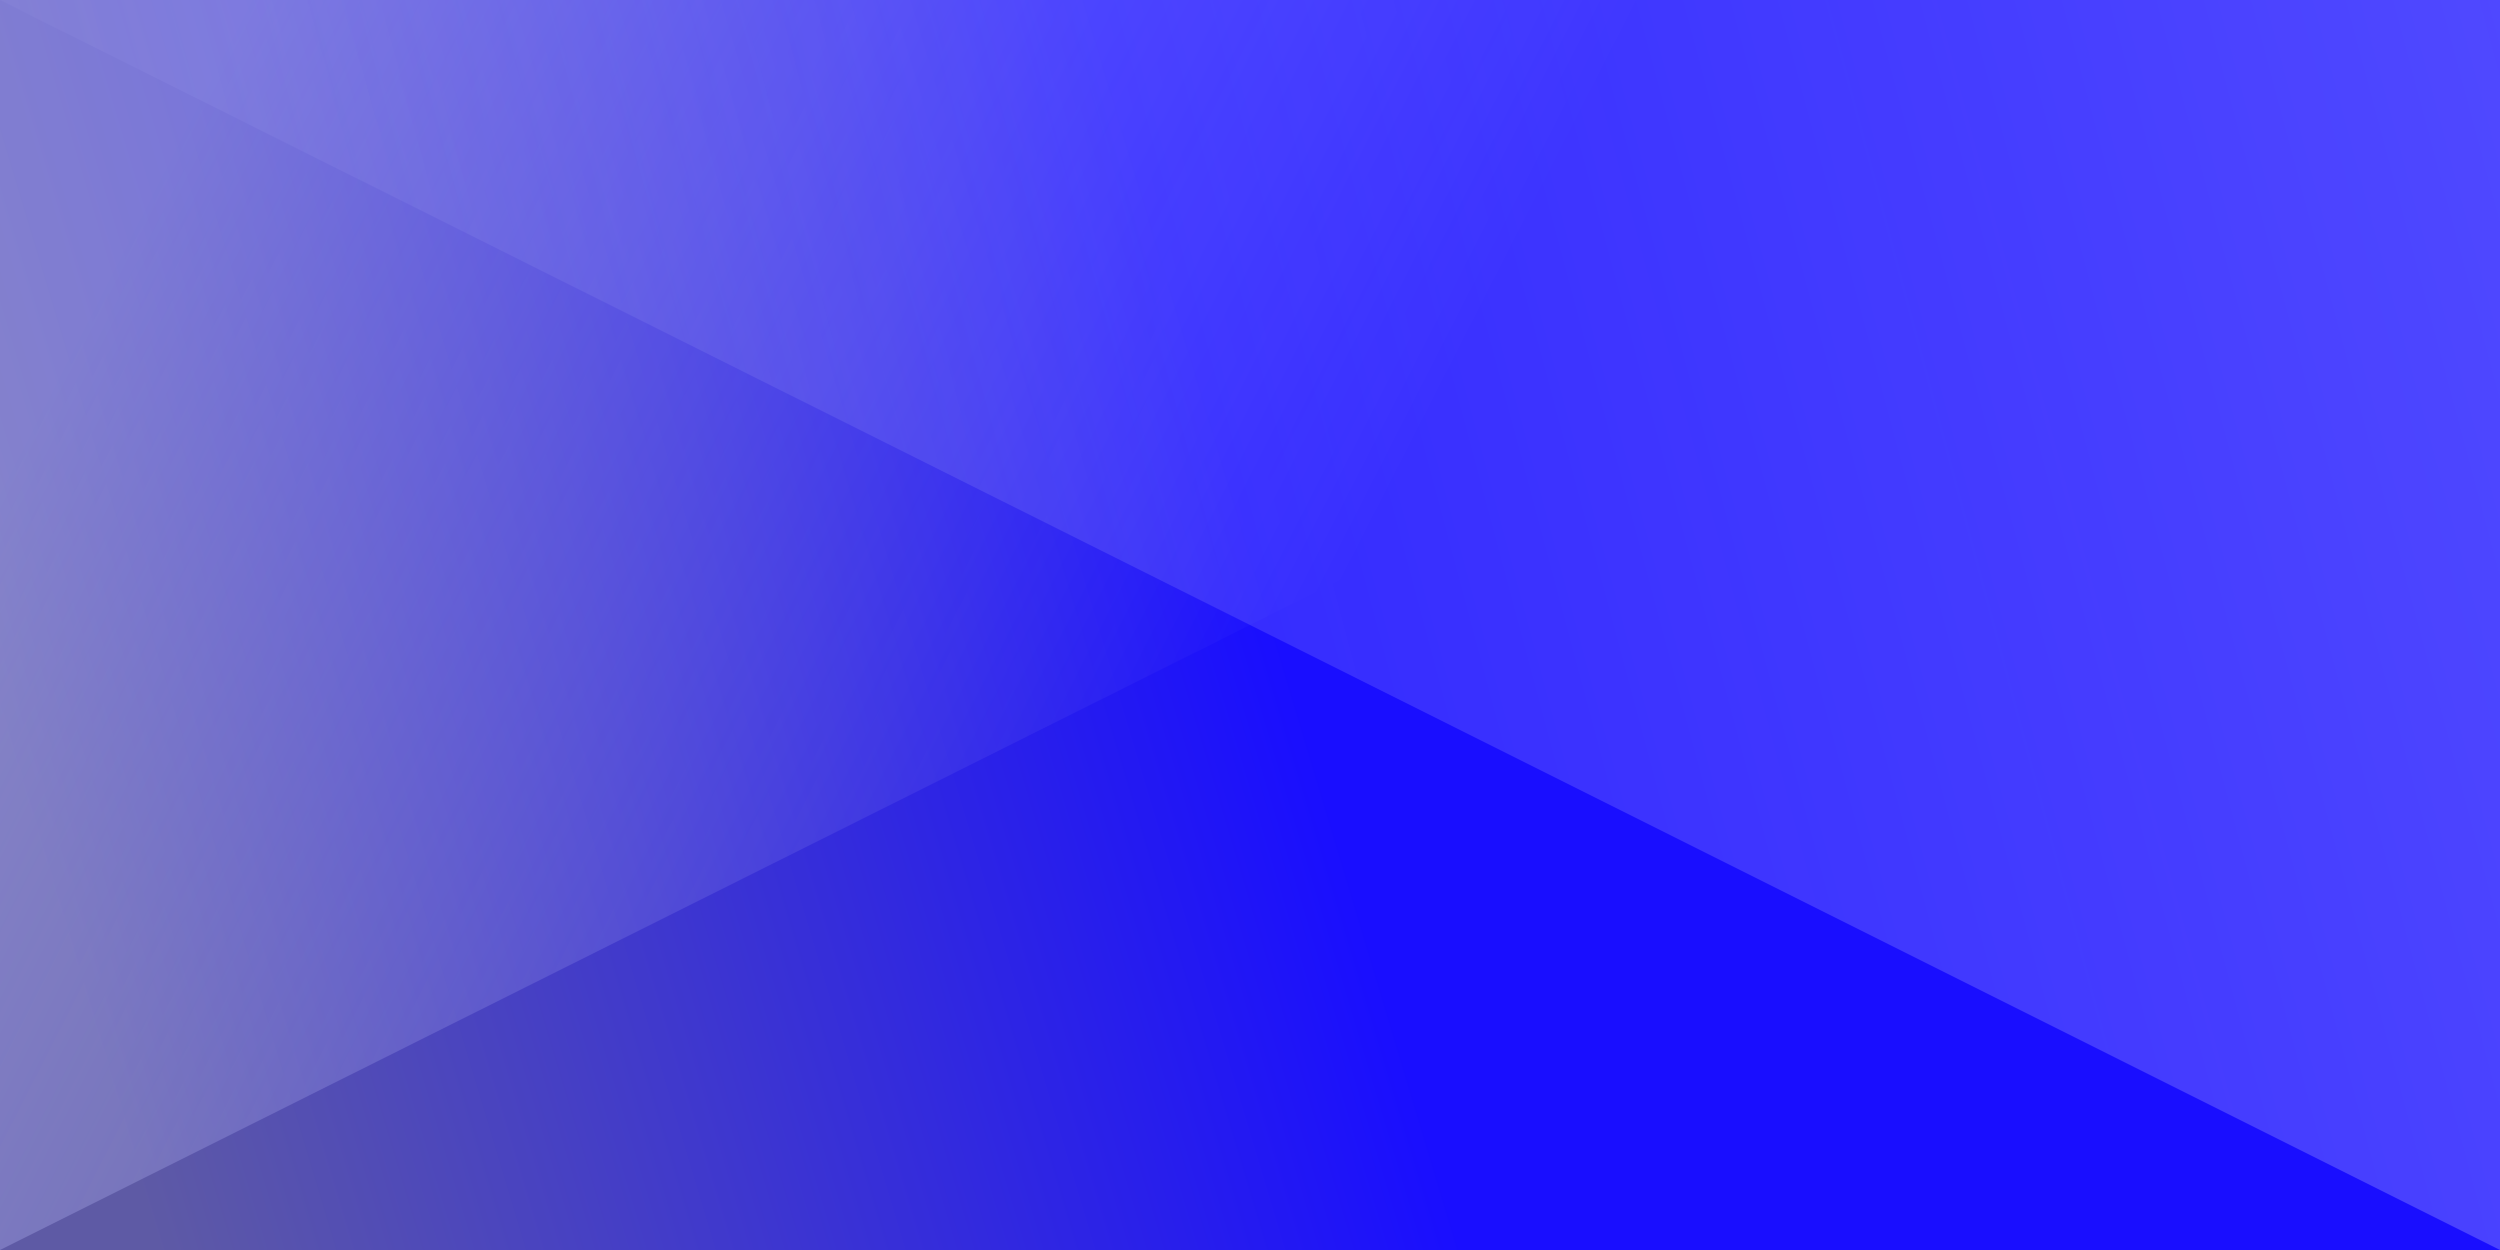
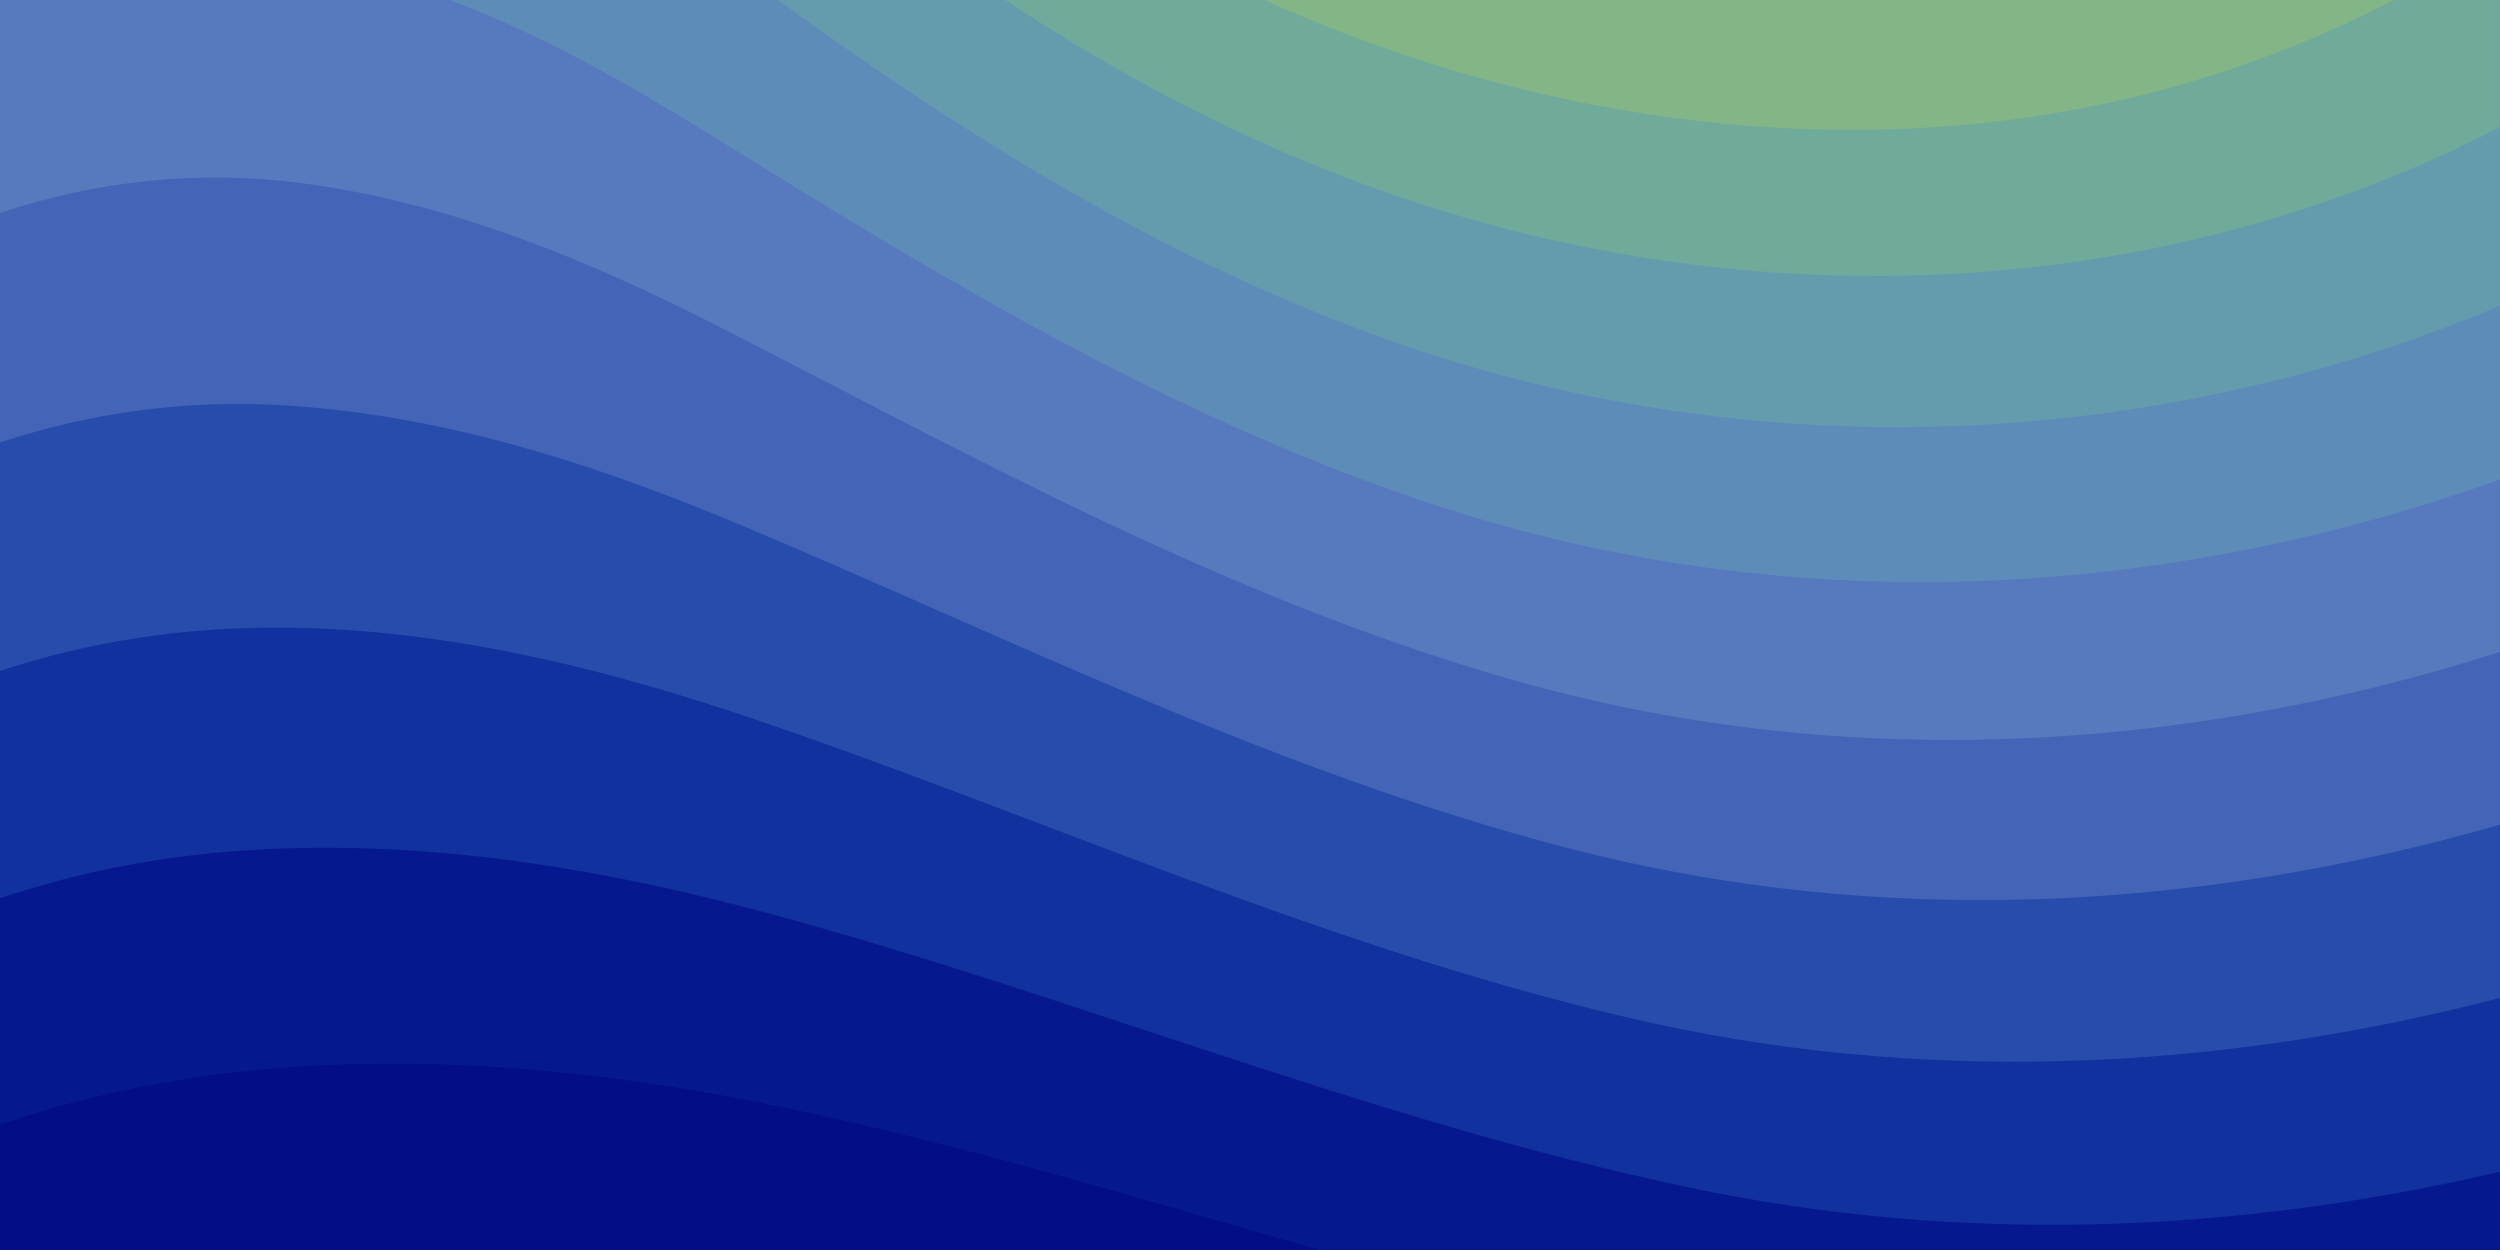
- <svg xmlns="http://www.w3.org/2000/svg" width="100%" height="100%" viewBox="0 0 2 1">
-   <rect fill="#5E5AA5" width="2" height="1" />
-   <defs>
-     <linearGradient id="a" gradientUnits="userSpaceOnUse" x1="0" x2="0" y1="0" y2="1" gradientTransform="rotate(253,0.5,0.5)">
-       <stop offset="0" stop-color="#5E5AA5" />
-       <stop offset="1" stop-color="#190EFF" />
-     </linearGradient>
-     <linearGradient id="b" gradientUnits="userSpaceOnUse" x1="0" y1="0" x2="0" y2="1" gradientTransform="rotate(117,0.5,0.5)">
-       <stop offset="0" stop-color="#C2C3FF" stop-opacity="0" />
-       <stop offset="1" stop-color="#C2C3FF" stop-opacity="1" />
-     </linearGradient>
-     <linearGradient id="c" gradientUnits="userSpaceOnUse" x1="0" y1="0" x2="2" y2="2" gradientTransform="rotate(300,0.5,0.5)">
-       <stop offset="0" stop-color="#C2C3FF" stop-opacity="0" />
-       <stop offset="1" stop-color="#C2C3FF" stop-opacity="1" />
-     </linearGradient>
-   </defs>
-   <rect x="0" y="0" fill="url(#a)" width="2" height="1" />
-   <g fill-opacity="0.4">
-     <polygon fill="url(#b)" points="0 1 0 0 2 0" />
-     <polygon fill="url(#c)" points="2 1 2 0 0 0" />
+ <svg xmlns="http://www.w3.org/2000/svg" width="100%" height="100%" viewBox="0 0 1600 800">
+   <rect fill="#02077C" width="1600" height="800" />
+   <g fill-opacity="0.14">
+     <path fill="#0335c6" d="M486 705.8c-109.3-21.8-223.4-32.2-335.3-19.4C99.5 692.1 49 703 0 719.8V800h843.8c-115.9-33.2-230.8-68.1-347.6-92.2C492.8 707.1 489.4 706.5 486 705.8z" />
+     <path fill="#1783fd" d="M1600 0H0v719.8c49-16.8 99.5-27.8 150.7-33.5c111.9-12.7 226-2.4 335.3 19.4c3.4 0.7 6.8 1.4 10.2 2c116.8 24 231.7 59 347.6 92.2H1600V0z" />
+     <path fill="#61ccfe" d="M478.4 581c3.2 0.8 6.4 1.7 9.5 2.5c196.2 52.5 388.7 133.5 593.5 176.6c174.2 36.6 349.5 29.2 518.6-10.2V0H0v574.9c52.3-17.6 106.5-27.7 161.1-30.9C268.4 537.4 375.7 554.2 478.4 581z" />
+     <path fill="#abf6ff" d="M0 0v429.4c55.6-18.4 113.5-27.3 171.4-27.7c102.8-0.8 203.2 22.7 299.3 54.5c3 1 5.9 2 8.9 3c183.6 62 365.7 146.1 562.4 192.1c186.7 43.7 376.3 34.4 557.9-12.6V0H0z" />
+     <path fill="#F6FFFE" d="M181.8 259.4c98.2 6 191.9 35.2 281.3 72.1c2.8 1.1 5.5 2.3 8.3 3.4c171 71.6 342.7 158.5 531.3 207.7c198.8 51.8 403.4 40.8 597.3-14.8V0H0v283.2C59 263.6 120.6 255.7 181.8 259.4z" />
+     <path fill="#c5ffe2" d="M1600 0H0v136.3c62.3-20.9 127.7-27.5 192.2-19.2c93.6 12.1 180.5 47.7 263.3 89.6c2.6 1.3 5.1 2.6 7.7 3.9c158.4 81.1 319.7 170.9 500.3 223.2c210.5 61 430.8 49 636.6-16.6V0z" />
+     <path fill="#93ffa0" d="M454.9 86.3C600.7 177 751.6 269.3 924.1 325c208.6 67.4 431.3 60.8 637.9-5.3c12.8-4.1 25.4-8.4 38.1-12.9V0H288.1c56 21.3 108.7 50.6 159.7 82C450.2 83.4 452.5 84.9 454.9 86.3z" />
+     <path fill="#8bff62" d="M1600 0H498c118.1 85.8 243.5 164.5 386.8 216.2c191.8 69.2 400 74.7 595 21.1c40.8-11.2 81.1-25.2 120.3-41.7V0z" />
+     <path fill="#b6ff30" d="M1397.5 154.8c47.2-10.6 93.6-25.3 138.6-43.8c21.7-8.9 43-18.8 63.9-29.5V0H643.4c62.9 41.7 129.7 78.2 202.1 107.4C1020.4 178.1 1214.2 196.1 1397.5 154.8z" />
+     <path fill="#FEF600" d="M1315.3 72.4c75.3-12.6 148.9-37.1 216.8-72.4h-723C966.8 71 1144.7 101 1315.3 72.4z" />
  </g>
</svg>
